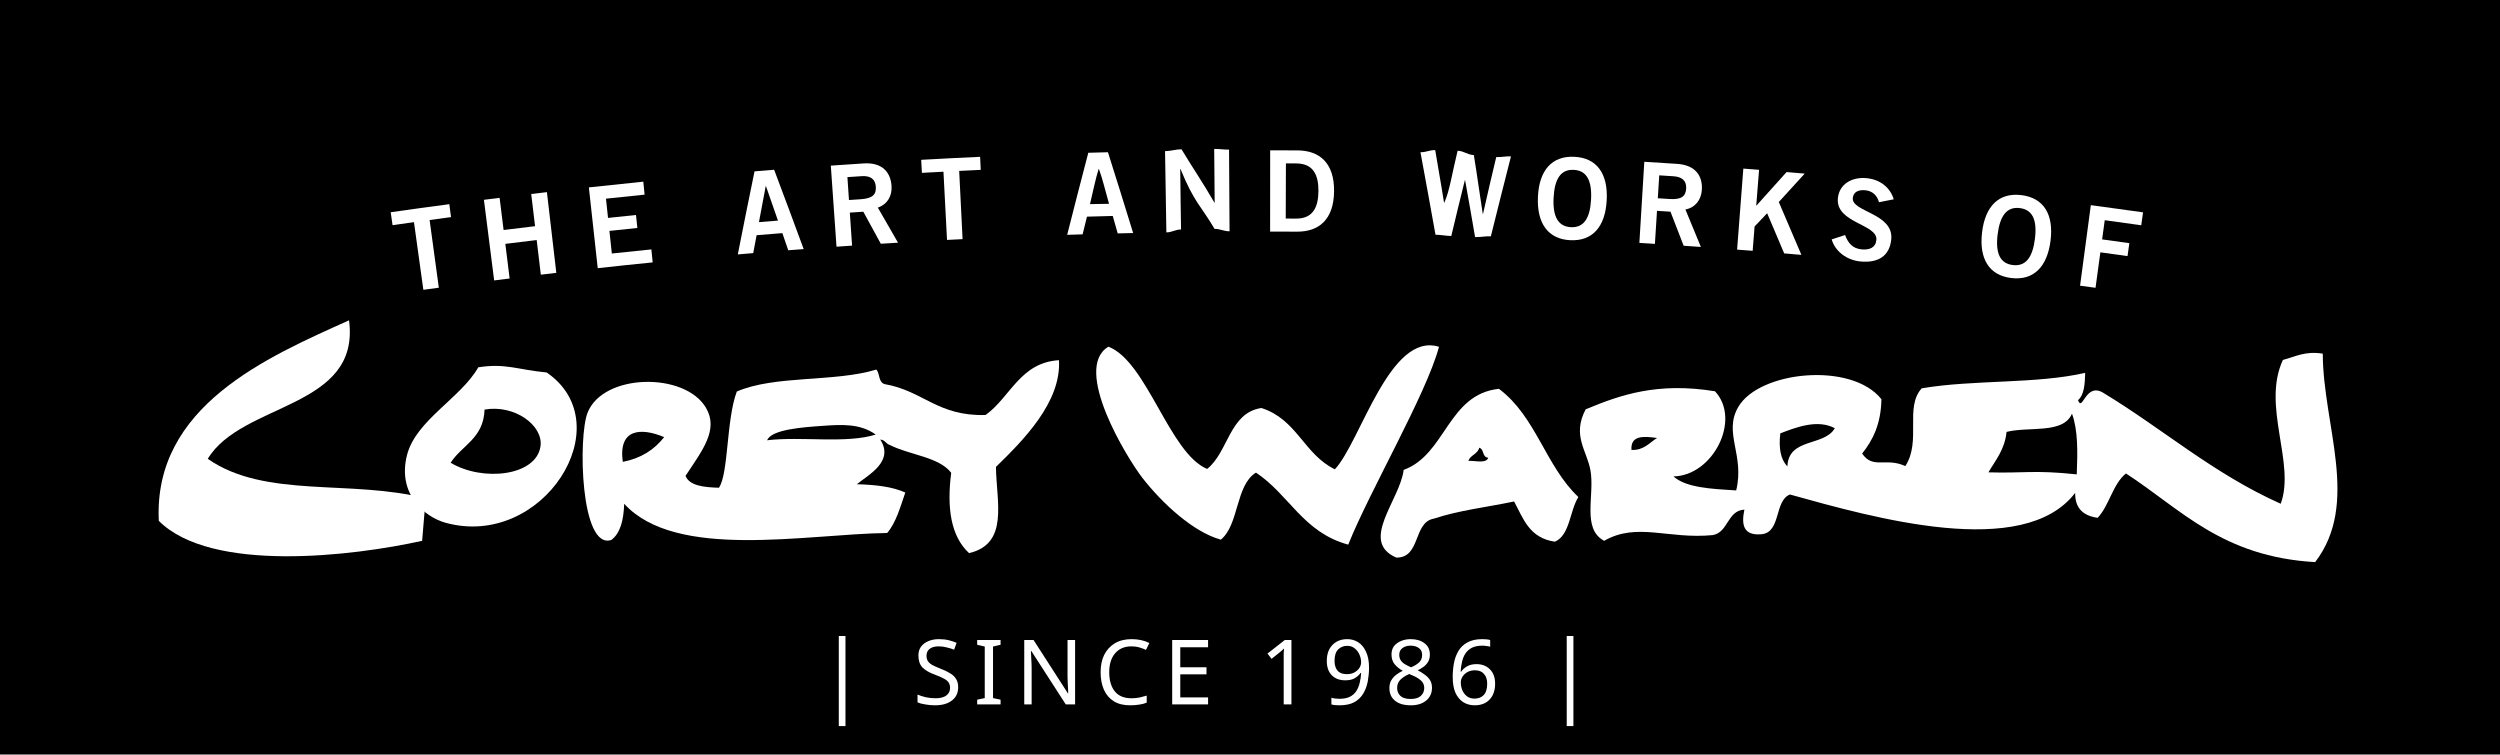
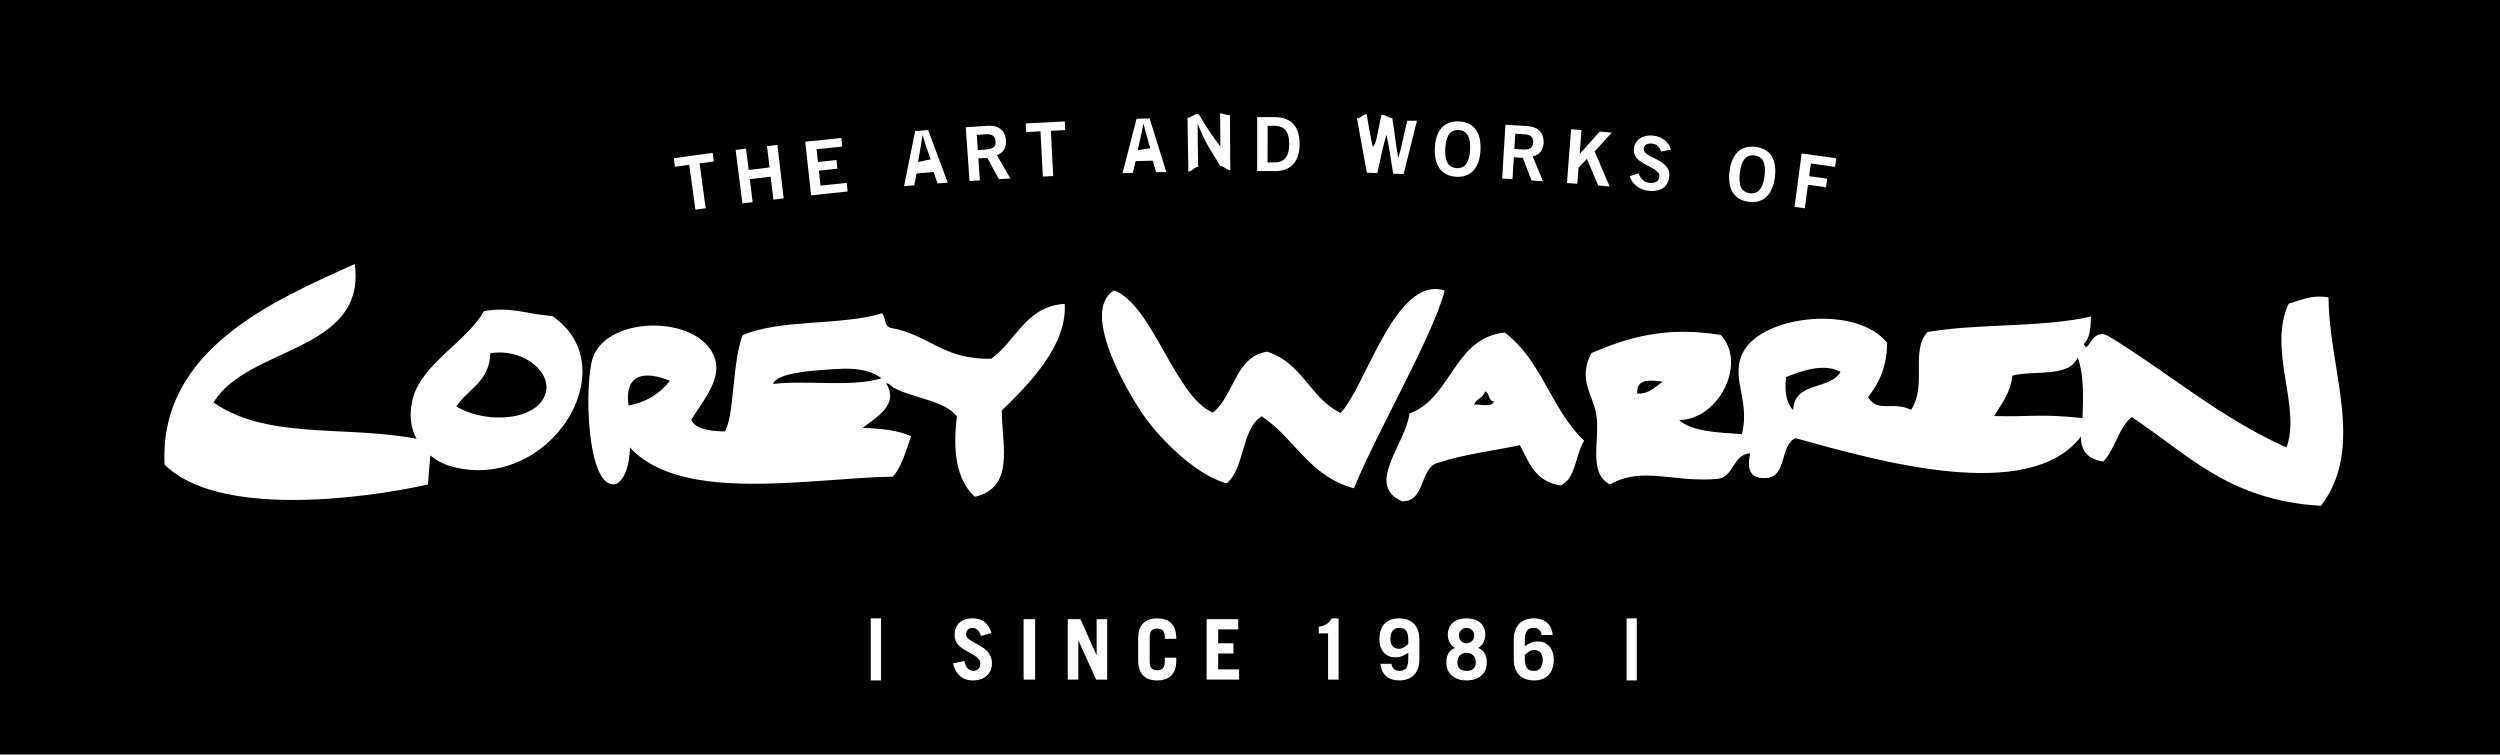
<svg xmlns="http://www.w3.org/2000/svg" version="1.1" id="Layer_1" x="0px" y="0px" width="222px" height="67px" viewBox="0 0 222 67" enable-background="new 0 0 222 67" xml:space="preserve">
  <rect fill-rule="evenodd" clip-rule="evenodd" width="222" height="67" />
  <g>
    <g>
-       <path fill-rule="evenodd" clip-rule="evenodd" fill="#FFFFFF" d="M184.529,35.533c0.398,1.121,0.648-1.614,2.236-0.654    c5.328,3.227,9.762,7.173,15.762,9.855c1.336-3.59-1.711-8.689,0.196-12.772c1.091-0.284,1.961-0.812,3.539-0.557    c0.021,6.378,3.327,13.286-0.676,18.511c-8.268-0.475-11.898-4.686-16.8-7.873c-1.174,0.941-1.479,2.845-2.514,3.938    c-1.355-0.184-2.021-0.922-1.996-2.215c-4.584,5.998-17.885,2.217-25.332,0.145c-1.387,0.552-0.78,3.314-2.477,3.525    c-1.629,0.164-1.861-0.795-1.564-2.182c-1.538,0.088-1.413,2.016-2.809,2.262c-3.952,0.389-6.729-1.168-9.645,0.509    c-2.02-1.08-0.812-4.058-1.221-6.28c-0.322-1.756-1.646-3.07-0.422-5.395c3.129-1.313,6.433-2.428,11.484-1.605    c2.357,2.517-0.176,7.504-3.688,7.559c1.12,1.008,3.367,1.109,5.57,1.246c0.777-3.128-1.16-5.102,0.185-7.41    c1.866-3.213,10.083-4.032,12.714-0.688c-0.039,2.195-0.761,3.633-1.712,4.821c0.951,1.422,2.107,0.316,3.835,1.115    c1.445-2.226-0.086-5.201,1.451-6.903c4.545-0.785,10.171-0.372,14.52-1.376C185.141,34.123,185.067,35.087,184.529,35.533z     M178.183,38.353c-0.169,1.604-0.98,2.5-1.61,3.591c3.154,0.095,4.026-0.225,7.843,0.181c0.079-1.976,0.118-3.918-0.425-5.394    C183.225,38.57,180.152,37.85,178.183,38.353z M158.091,38.483c-0.148,1.267,0.005,2.288,0.63,2.934    c0.102-2.573,3.271-1.749,4.21-3.392C161.422,37.212,159.52,37.929,158.091,38.483z M144.874,39.956    c1.112,0.039,1.581-0.634,2.271-1.063C145.908,38.717,144.783,38.661,144.874,39.956z" />
-       <path fill-rule="evenodd" clip-rule="evenodd" fill="#FFFFFF" d="M127.783,30.796c-1.102,4.162-6.168,12.828-8.059,17.568    c-4.021-1.093-5.238-4.441-8.195-6.395c-1.822,1.115-1.488,4.619-3.117,5.951c-2.425-0.654-5.205-3.218-6.962-5.477    c-1.376-1.771-6.252-9.736-3.021-11.658c3.423,1.319,5.417,9.473,8.765,10.856c1.888-1.492,1.967-4.986,4.818-5.41    c3.169,1.011,3.766,4.1,6.524,5.444C120.819,39.24,123.403,29.427,127.783,30.796z" />
-       <path fill-rule="evenodd" clip-rule="evenodd" fill="#FFFFFF" d="M138.078,48.103c-2.283-0.323-2.809-2.064-3.627-3.572    c-2.377,0.5-4.941,0.795-7.113,1.521c-1.87,0.318-1.156,3.496-3.346,3.461c-3.319-1.432,0.328-5.104,0.654-7.788    c3.754-1.364,3.91-6.713,8.457-7.197c3.289,2.448,4.144,6.856,7.055,9.609C139.383,45.369,139.424,47.504,138.078,48.103z     M130.388,40.922c0.657-0.021,1.587,0.267,1.769-0.278c-0.572-0.048-0.336-0.749-0.799-0.887    C131.205,40.335,130.584,40.396,130.388,40.922z" />
-       <path fill-rule="evenodd" clip-rule="evenodd" fill="#FFFFFF" d="M76.087,43c1.685,0.045,3.198,0.227,4.304,0.738    c-0.45,1.293-0.822,2.672-1.61,3.591c-7.151,0.091-18.761,2.454-23.354-2.595c-0.048,1.441-0.332,2.615-1.142,3.215    c-2.751,0.908-2.953-9.148-2.11-11.297c1.377-3.512,8.63-3.639,10.514-0.443c1.153,1.955-0.324,3.786-1.816,6.05    c0.349,0.866,1.59,1.013,2.968,1.052c0.858-1.228,0.649-6.076,1.588-8.543c3.392-1.467,8.688-0.82,12.386-1.95    c0.344,0.359,0.162,1.142,0.764,1.296c3.387,0.586,4.674,2.861,8.939,2.738c2.209-1.582,3.066-4.661,6.518-4.867    c0.223,3.731-3.208,7.152-5.596,9.476c0.042,3.155,1.165,6.819-2.387,7.656c-1.62-1.499-1.986-4.005-1.586-7.132    c-1.081-1.422-3.73-1.583-5.467-2.478c-0.344-0.103-0.397-0.443-0.833-0.475C79.427,40.986,77.113,42.16,76.087,43z     M73.027,37.817c-1.703,0.121-4.52,0.308-4.905,1.278c3.038-0.362,7.025,0.322,9.643-0.507    C76.359,37.582,74.688,37.702,73.027,37.817z M55.303,41.013c1.608-0.306,2.797-1.077,3.675-2.197    C56.947,37.964,54.889,38.031,55.303,41.013z" />
-       <path fill-rule="evenodd" clip-rule="evenodd" fill="#FFFFFF" d="M42.472,32.616c2.442-0.374,3.437,0.205,6.073,0.46    c6.703,4.602-0.335,15.721-8.975,13.347c-1.895-0.521-4.313-2.587-3.422-6.034C36.939,37.318,40.947,35.319,42.472,32.616z     M47.996,39.634c0.266-1.838-2.284-3.734-4.967-3.263c-0.092,2.583-2.008,3.147-3.012,4.722    C42.863,42.796,47.613,42.278,47.996,39.634z" />
-       <path fill-rule="evenodd" clip-rule="evenodd" fill="#FFFFFF" d="M30.994,28.445c1.042,7.863-9.502,7.257-12.544,12.299    c5.093,3.565,12.784,1.801,19.351,3.518c-0.105,1.254-0.209,2.509-0.316,3.763c-6.147,1.363-18.727,2.882-23.383-1.771    C13.606,36.063,23.716,31.719,30.994,28.445z" />
+       <path fill-rule="evenodd" clip-rule="evenodd" fill="#FFFFFF" d="M185.041,30.533c0.398,1.121,0.648-1.614,2.236-0.654    c5.328,3.227,9.762,7.172,15.762,9.856c1.336-3.59-1.711-8.69,0.196-12.773c1.091-0.284,1.961-0.812,3.539-0.557    c0.021,6.378,3.327,13.287-0.676,18.511c-8.268-0.475-11.898-4.686-16.8-7.873c-1.174,0.941-1.479,2.844-2.514,3.938    c-1.355-0.184-2.021-0.922-1.996-2.215c-4.584,5.998-17.885,2.217-25.332,0.145c-1.387,0.551-0.78,3.314-2.477,3.525    c-1.629,0.164-1.861-0.795-1.563-2.182c-1.538,0.088-1.413,2.016-2.809,2.262c-3.952,0.389-6.73-1.168-9.646,0.508    c-2.02-1.08-0.812-4.057-1.221-6.279c-0.322-1.756-1.646-3.07-0.422-5.395c3.129-1.313,6.433-2.428,11.484-1.605    c2.357,2.516-0.176,7.504-3.688,7.559c1.12,1.008,3.367,1.109,5.57,1.246c0.777-3.129-1.16-5.102,0.185-7.411    c1.866-3.213,10.083-4.032,12.714-0.689c-0.039,2.195-0.761,3.632-1.712,4.822c0.951,1.422,2.107,0.316,3.835,1.115    c1.445-2.227-0.086-5.202,1.451-6.904c4.545-0.785,10.171-0.372,14.52-1.376C185.652,29.123,185.579,30.087,185.041,30.533z     M178.694,33.354c-0.169,1.604-0.979,2.5-1.61,3.59c3.154,0.096,4.026-0.225,7.843,0.182c0.079-1.977,0.118-3.918-0.425-5.394    C183.736,33.57,180.664,32.85,178.694,33.354z M158.602,33.482c-0.148,1.268,0.005,2.289,0.63,2.934    c0.102-2.572,3.271-1.748,4.21-3.391C161.934,32.213,160.031,32.93,158.602,33.482z M145.386,34.955    c1.112,0.039,1.581-0.633,2.271-1.062C146.42,33.717,145.295,33.66,145.386,34.955z" />
+       <path fill-rule="evenodd" clip-rule="evenodd" fill="#FFFFFF" d="M128.295,25.796c-1.102,4.162-6.168,12.829-8.059,17.569    c-4.021-1.094-5.238-4.441-8.195-6.395c-1.822,1.115-1.488,4.619-3.117,5.951c-2.425-0.654-5.205-3.219-6.962-5.477    c-1.376-1.771-6.252-9.737-3.021-11.659c3.423,1.319,5.417,9.473,8.765,10.856c1.888-1.492,1.967-4.987,4.818-5.411    c3.169,1.01,3.766,4.1,6.525,5.444C121.331,34.24,123.915,24.427,128.295,25.796z" />
+       <path fill-rule="evenodd" clip-rule="evenodd" fill="#FFFFFF" d="M138.59,43.104c-2.283-0.324-2.81-2.064-3.627-3.572    c-2.377,0.5-4.94,0.795-7.113,1.521c-1.87,0.318-1.156,3.496-3.346,3.461c-3.319-1.432,0.328-5.105,0.654-7.789    c3.754-1.363,3.91-6.712,8.457-7.197c3.289,2.448,4.144,6.857,7.055,9.609C139.895,40.369,139.935,42.504,138.59,43.104z     M130.899,35.922c0.657-0.02,1.587,0.268,1.769-0.277c-0.572-0.049-0.336-0.75-0.799-0.887    C131.717,35.336,131.096,35.396,130.899,35.922z" />
+       <path fill-rule="evenodd" clip-rule="evenodd" fill="#FFFFFF" d="M76.599,38c1.685,0.045,3.198,0.227,4.304,0.738    c-0.45,1.293-0.822,2.672-1.61,3.59c-7.151,0.092-18.761,2.455-23.355-2.594c-0.048,1.441-0.332,2.615-1.142,3.215    c-2.751,0.908-2.953-9.148-2.11-11.297c1.377-3.512,8.63-3.639,10.514-0.443c1.153,1.956-0.324,3.786-1.816,6.049    c0.349,0.867,1.59,1.014,2.968,1.053c0.858-1.229,0.649-6.076,1.588-8.543c3.393-1.467,8.689-0.82,12.386-1.95    c0.344,0.359,0.162,1.142,0.764,1.296c3.387,0.586,4.674,2.861,8.939,2.738c2.209-1.582,3.066-4.661,6.518-4.867    c0.223,3.73-3.208,7.153-5.596,9.475c0.042,3.156,1.165,6.82-2.387,7.656c-1.62-1.498-1.986-4.004-1.586-7.131    c-1.081-1.422-3.73-1.584-5.467-2.479c-0.344-0.104-0.397-0.443-0.833-0.475C79.938,35.986,77.625,37.16,76.599,38z     M73.539,32.816c-1.703,0.121-4.52,0.309-4.905,1.279c3.038-0.363,7.025,0.322,9.644-0.508    C76.871,32.582,75.199,32.701,73.539,32.816z M55.814,36.014c1.608-0.307,2.797-1.078,3.675-2.197    C57.459,32.965,55.4,33.031,55.814,36.014z" />
+       <path fill-rule="evenodd" clip-rule="evenodd" fill="#FFFFFF" d="M42.983,27.616c2.442-0.374,3.437,0.205,6.073,0.46    c6.703,4.602-0.335,15.721-8.975,13.346c-1.895-0.52-4.313-2.586-3.422-6.033C37.451,32.318,41.459,30.319,42.983,27.616z     M48.508,34.635c0.266-1.838-2.284-3.735-4.967-3.263c-0.092,2.584-2.008,3.148-3.012,4.722    C43.375,37.797,48.125,37.277,48.508,34.635z" />
+       <path fill-rule="evenodd" clip-rule="evenodd" fill="#FFFFFF" d="M31.506,23.445c1.042,7.863-9.502,7.257-12.544,12.299    c5.093,3.565,12.784,1.801,19.351,3.518c-0.105,1.254-0.209,2.508-0.316,3.762c-6.147,1.363-18.727,2.883-23.383-1.77    C14.118,31.063,24.227,26.719,31.506,23.445z" />
    </g>
  </g>
  <g>
    <g>
-       <path fill="#FFFFFF" d="M39.899,18.131c0.061,0.46,0.091,0.69,0.152,1.149c-0.761,0.101-1.141,0.152-1.902,0.256    c0.327,2.405,0.491,3.607,0.819,6.011c-0.549,0.075-0.824,0.113-1.374,0.189c-0.333-2.404-0.5-3.606-0.834-6.009    c-0.761,0.106-1.141,0.159-1.902,0.267c-0.065-0.459-0.098-0.689-0.163-1.148C36.776,18.551,37.816,18.408,39.899,18.131z" />
-       <path fill="#FFFFFF" d="M43.881,24.902c-0.363-2.864-0.545-4.295-0.909-7.159c0.557-0.071,0.836-0.106,1.393-0.175    c0.142,1.143,0.213,1.714,0.355,2.857c1.117-0.139,1.675-0.207,2.793-0.34c-0.136-1.143-0.204-1.715-0.341-2.858    c0.558-0.066,0.837-0.099,1.394-0.164c0.334,2.867,0.501,4.3,0.835,7.167c-0.55,0.064-0.826,0.097-1.376,0.162    c-0.147-1.231-0.22-1.846-0.366-3.076c-1.115,0.133-1.672,0.201-2.786,0.339c0.153,1.23,0.229,1.845,0.382,3.075    C44.706,24.797,44.431,24.832,43.881,24.902z" />
-       <path fill="#FFFFFF" d="M53.078,23.814c-0.315-2.869-0.472-4.303-0.787-7.173c1.933-0.212,2.9-0.314,4.834-0.509    c0.047,0.461,0.07,0.692,0.116,1.153c-1.373,0.138-2.059,0.21-3.431,0.357c0.073,0.684,0.11,1.026,0.183,1.709    c0.994-0.106,1.491-0.159,2.485-0.26c0.047,0.461,0.071,0.692,0.118,1.153c-0.992,0.102-1.488,0.154-2.48,0.26    c0.086,0.803,0.129,1.204,0.215,2.008c1.404-0.15,2.106-0.223,3.511-0.365c0.046,0.461,0.07,0.692,0.116,1.153    C56.006,23.497,55.03,23.599,53.078,23.814z" />
-       <path fill="#FFFFFF" d="M67.002,15.216c0.697-0.058,1.045-0.086,1.742-0.141c1.06,2.816,1.584,4.224,2.622,7.044    c-0.548,0.041-0.822,0.063-1.37,0.105c-0.209-0.609-0.313-0.914-0.523-1.523c-0.915,0.072-1.372,0.109-2.286,0.185    c-0.121,0.636-0.181,0.954-0.301,1.59c-0.548,0.046-0.822,0.069-1.369,0.117C66.1,19.641,66.397,18.166,67.002,15.216z     M67.395,19.726c0.675-0.056,1.012-0.083,1.688-0.137c-0.425-1.225-0.639-1.838-1.067-3.063c-0.008,0.001-0.012,0.001-0.02,0.002    C67.753,17.807,67.633,18.447,67.395,19.726z" />
-       <path fill="#FFFFFF" d="M74.282,21.906c-0.202-2.879-0.303-4.318-0.506-7.198c1.168-0.082,1.752-0.122,2.92-0.197    c1.662-0.108,2.388,0.803,2.472,1.988c0.063,0.886-0.346,1.632-1.216,1.938c0.721,1.244,1.08,1.867,1.794,3.114    c-0.612,0.037-0.919,0.056-1.531,0.094c-0.618-1.139-0.929-1.708-1.553-2.845c-0.479,0.031-0.718,0.047-1.197,0.08    c0.079,1.173,0.119,1.759,0.199,2.932C75.11,21.848,74.834,21.867,74.282,21.906z M75.388,17.762    c0.411-0.028,0.617-0.042,1.028-0.069c1.089-0.072,1.4-0.431,1.357-1.109c-0.043-0.678-0.479-0.992-1.248-0.941    c-0.51,0.033-0.765,0.05-1.275,0.085C75.305,16.542,75.333,16.949,75.388,17.762z" />
-       <path fill="#FFFFFF" d="M87.035,13.926c0.021,0.463,0.032,0.695,0.054,1.158c-0.765,0.035-1.148,0.054-1.913,0.092    c0.121,2.424,0.181,3.635,0.301,6.059c-0.553,0.027-0.829,0.042-1.382,0.07c-0.126-2.424-0.19-3.635-0.316-6.058    c-0.765,0.04-1.148,0.061-1.913,0.103c-0.026-0.463-0.039-0.694-0.065-1.158C83.894,14.076,84.941,14.022,87.035,13.926z" />
-       <path fill="#FFFFFF" d="M96.641,13.566c0.698-0.02,1.047-0.03,1.745-0.047c0.906,2.869,1.354,4.303,2.238,7.175    c-0.549,0.012-0.823,0.018-1.372,0.032c-0.175-0.62-0.263-0.929-0.44-1.549c-0.916,0.023-1.374,0.035-2.29,0.062    c-0.155,0.628-0.232,0.943-0.385,1.571c-0.549,0.016-0.823,0.025-1.372,0.043C95.504,17.937,95.88,16.48,96.641,13.566z     M96.791,18.126c0.676-0.019,1.014-0.011,1.691-0.028C98.124,16.851,97.944,16,97.582,15c-0.008,0-0.012,0-0.02,0    C97.251,16,97.097,16.861,96.791,18.126z" />
-       <path fill="#FFFFFF" d="M103.574,20.637c-0.047-2.886-0.071-4.328-0.118-7.215c0.585-0.01,0.877-0.157,1.462-0.165    c1.18,1.951,1.765,2.742,2.925,4.742c0.008,0,0.012,0,0.02,0c-0.017-2-0.025-2.807-0.042-4.774    c0.528-0.004,0.792,0.065,1.319,0.062c0.018,2.887,0.026,4.365,0.044,7.251c-0.533,0.003-0.799-0.217-1.332-0.213    c-1.2-2.045-1.805-2.326-3.027-5.326c-0.008,0-0.012,0-0.02,0c0.029,3,0.043,3.322,0.072,5.377    C104.356,20.384,104.095,20.629,103.574,20.637z" />
-       <path fill="#FFFFFF" d="M112.791,13.348c0.971,0.001,1.456,0.002,2.426,0.007c1.939,0.01,3.277,1.095,3.249,3.634    c-0.028,2.538-1.372,3.591-3.285,3.582c-0.958-0.005-1.437-0.006-2.395-0.007C112.789,17.678,112.79,16.235,112.791,13.348z     M114.173,19.407c0.369,0.001,0.554,0.002,0.924,0.004c1.586,0.008,1.968-1.147,1.979-2.436c0.011-1.289-0.355-2.454-1.955-2.462    c-0.373-0.002-0.559-0.002-0.932-0.004C114.182,16.469,114.179,17.449,114.173,19.407z" />
-       <path fill="#FFFFFF" d="M126.137,13.517c0.524,0.013,0.786-0.201,1.31-0.187c0.316,1.957,0.473,2.67,0.783,4.67    c0.008,0,0.012,0,0.02,0c0.471-1,0.708-2.68,1.186-4.613c0.576,0.018,0.864,0.362,1.441,0.381    c0.321,1.959,0.479,3.232,0.794,5.232c0.008,0,0.012,0,0.02,0c0.466-2,0.701-3.121,1.175-5.052    c0.524,0.019,0.786-0.083,1.309-0.062c-0.723,2.861-1.08,4.235-1.786,7.097c-0.561-0.02-0.841,0.087-1.402,0.068    C130.636,18.983,130.459,18,130.1,16c-0.008,0-0.012,0-0.02,0c-0.486,2-0.728,2.915-1.206,4.956    c-0.561-0.017-0.841-0.098-1.402-0.113C126.946,17.941,126.679,16.418,126.137,13.517z" />
-       <path fill="#FFFFFF" d="M139.439,21.33c-1.972-0.098-2.974-1.49-2.871-3.846c0.104-2.356,1.239-3.66,3.237-3.561    c1.999,0.099,3,1.508,2.87,3.863C142.547,20.142,141.411,21.428,139.439,21.33z M139.749,15.082    c-1.144-0.057-1.701,0.789-1.789,2.466c-0.088,1.677,0.393,2.568,1.537,2.625c1.134,0.056,1.7-0.774,1.789-2.46    S140.893,15.138,139.749,15.082z" />
-       <path fill="#FFFFFF" d="M145.576,21.569c0.175-2.881,0.263-4.321,0.438-7.202c1.168,0.071,1.752,0.108,2.92,0.185    c1.662,0.11,2.263,1.107,2.191,2.293c-0.054,0.887-0.557,1.573-1.459,1.762c0.553,1.328,0.827,1.992,1.372,3.321    c-0.612-0.043-0.918-0.065-1.53-0.106c-0.465-1.21-0.698-1.814-1.169-3.023c-0.479-0.031-0.718-0.047-1.197-0.077    c-0.074,1.173-0.111,1.759-0.186,2.933C146.404,21.619,146.128,21.602,145.576,21.569z M147.213,17.605    c0.411,0.026,0.617,0.039,1.028,0.066c1.089,0.071,1.444-0.244,1.49-0.923c0.046-0.678-0.346-1.046-1.115-1.096    c-0.51-0.033-0.765-0.05-1.275-0.082C147.29,16.384,147.265,16.791,147.213,17.605z" />
-       <path fill="#FFFFFF" d="M154.255,22.166c0.221-2.878,0.332-4.316,0.553-7.195c0.559,0.043,0.839,0.065,1.398,0.109    c-0.102,1.279-0.152,1.919-0.254,3.198c1.073-1.202,1.612-1.802,2.695-2.999c0.644,0.054,0.966,0.082,1.611,0.137    c-0.924,1.007-1.384,1.512-2.3,2.523c0.81,1.876,1.211,2.815,2.006,4.694c-0.612-0.053-0.918-0.08-1.529-0.132    c-0.6-1.427-0.902-2.14-1.511-3.565c-0.447,0.469-0.671,0.704-1.116,1.174c-0.069,0.865-0.103,1.297-0.172,2.162    C155.082,22.23,154.807,22.208,154.255,22.166z" />
-       <path fill="#FFFFFF" d="M166.854,17.958c-0.156-0.578-0.554-1-1.21-1.063c-0.606-0.059-1.063,0.139-1.116,0.696    c-0.117,1.234,3.652,1.344,3.415,3.67c-0.15,1.471-1.153,2.111-2.751,1.956c-1.178-0.114-2.225-0.874-2.539-1.957    c0.475-0.157,0.713-0.235,1.189-0.391c0.267,0.708,0.655,1.196,1.465,1.275c0.69,0.067,1.246-0.139,1.315-0.835    c0.14-1.412-3.624-1.492-3.419-3.701c0.119-1.284,1.279-1.91,2.545-1.787c1.174,0.114,2.088,0.789,2.416,1.877    C167.639,17.801,167.377,17.854,166.854,17.958z" />
-       <path fill="#FFFFFF" d="M178.597,24.688c-1.963-0.24-2.864-1.701-2.591-4.044c0.273-2.343,1.501-3.561,3.491-3.318    s2.889,1.721,2.589,4.061C181.786,23.727,180.56,24.928,178.597,24.688z M179.356,18.477c-1.139-0.139-1.756,0.664-1.965,2.33    c-0.209,1.666,0.208,2.59,1.346,2.729c1.128,0.138,1.754-0.649,1.964-2.325C180.911,19.536,180.495,18.617,179.356,18.477z" />
-       <path fill="#FFFFFF" d="M184.71,25.369c0.382-2.861,0.574-4.291,0.956-7.152c1.856,0.248,2.784,0.376,4.638,0.64    c-0.065,0.459-0.098,0.689-0.163,1.148c-1.295-0.184-1.943-0.275-3.24-0.451c-0.093,0.681-0.139,1.022-0.232,1.704    c0.967,0.132,1.451,0.199,2.417,0.335c-0.065,0.459-0.097,0.689-0.162,1.148c-0.965-0.136-1.447-0.203-2.412-0.334    c-0.172,1.26-0.258,1.889-0.429,3.149C185.534,25.48,185.259,25.443,184.71,25.369z" />
+       <path fill="#FFFFFF" d="M63.284,13.574c0.041,0.305,0.061,0.458,0.102,0.763c-0.505,0.067-0.758,0.101-1.263,0.169    c0.217,1.595,0.326,2.392,0.543,3.987c-0.364,0.049-0.547,0.074-0.911,0.125c-0.221-1.595-0.332-2.391-0.553-3.986    c-0.505,0.07-0.758,0.105-1.262,0.177c-0.043-0.304-0.065-0.457-0.108-0.761C61.212,13.852,61.903,13.757,63.284,13.574z" />
+       <path fill="#FFFFFF" d="M65.926,18.065c-0.242-1.9-0.362-2.85-0.603-4.75c0.37-0.047,0.554-0.07,0.924-0.116    c0.095,0.758,0.142,1.137,0.236,1.895c0.741-0.092,1.111-0.137,1.853-0.225c-0.091-0.759-0.135-1.137-0.225-1.896    c0.37-0.044,0.555-0.066,0.925-0.109c0.222,1.902,0.332,2.853,0.554,4.755c-0.365,0.042-0.547,0.065-0.913,0.108    c-0.097-0.817-0.146-1.224-0.243-2.04c-0.739,0.088-1.11,0.131-1.849,0.224c0.101,0.816,0.152,1.223,0.253,2.039    C66.472,17.996,66.29,18.019,65.926,18.065z" />
+       <path fill="#FFFFFF" d="M72.026,17.344c-0.209-1.904-0.313-2.855-0.521-4.759c1.282-0.141,1.925-0.208,3.208-0.337    c0.03,0.306,0.044,0.459,0.075,0.766c-0.911,0.091-1.366,0.139-2.276,0.236c0.049,0.454,0.074,0.681,0.123,1.135    c0.66-0.071,0.989-0.106,1.648-0.174c0.031,0.306,0.047,0.459,0.079,0.765c-0.658,0.067-0.987,0.102-1.645,0.173    c0.057,0.533,0.086,0.798,0.143,1.332c0.931-0.1,1.398-0.149,2.33-0.242c0.031,0.306,0.045,0.459,0.076,0.765    C73.969,17.133,73.321,17.202,72.026,17.344z" />
+       <path fill="#FFFFFF" d="M81.264,11.64c0.462-0.038,0.694-0.057,1.156-0.093c0.704,1.868,1.05,2.801,1.739,4.672    c-0.363,0.028-0.544,0.043-0.907,0.071c-0.139-0.404-0.209-0.608-0.348-1.011c-0.606,0.048-0.909,0.074-1.516,0.124    c-0.08,0.422-0.121,0.632-0.2,1.054c-0.364,0.03-0.545,0.046-0.908,0.077C80.665,14.576,80.863,13.598,81.264,11.64z     M81.524,14.377c0.448-0.037,0.671-0.184,1.12-0.219C82.362,13.346,82.221,13,81.936,12c-0.005,0-0.008,0-0.013,0    C81.762,13,81.683,13.528,81.524,14.377z" />
+       <path fill="#FFFFFF" d="M86.094,16.079c-0.134-1.911-0.202-2.866-0.336-4.776c0.774-0.055,1.162-0.08,1.937-0.131    c1.103-0.072,1.585,0.533,1.64,1.319c0.041,0.588-0.23,1.083-0.807,1.286c0.479,0.825,0.716,1.238,1.19,2.065    c-0.406,0.024-0.61,0.037-1.016,0.063c-0.41-0.755-0.617-1.134-1.031-1.888c-0.317,0.02-0.476,0.031-0.793,0.053    c0.053,0.778,0.079,1.167,0.132,1.944C86.644,16.04,86.46,16.053,86.094,16.079z M86.828,13.329    c0.273-0.018,0.41-0.028,0.682-0.046c0.722-0.048,0.929-0.285,0.9-0.735c-0.028-0.45-0.318-0.658-0.828-0.625    c-0.338,0.022-0.508,0.034-0.846,0.057C86.772,12.52,86.791,12.79,86.828,13.329z" />
+       <path fill="#FFFFFF" d="M94.554,10.783c0.015,0.308,0.021,0.461,0.035,0.769c-0.508,0.023-0.761,0.036-1.269,0.061    c0.08,1.608,0.121,2.412,0.201,4.02c-0.367,0.018-0.55,0.028-0.916,0.047c-0.084-1.608-0.127-2.411-0.211-4.019    c-0.508,0.026-0.761,0.04-1.269,0.068c-0.018-0.307-0.025-0.461-0.042-0.768C92.471,10.883,93.165,10.847,94.554,10.783z" />
+       <path fill="#FFFFFF" d="M100.927,10.545c0.463-0.014,0.694-0.02,1.158-0.032c0.601,1.903,0.898,2.856,1.484,4.76    c-0.364,0.008-0.545,0.013-0.91,0.022c-0.116-0.412-0.174-0.617-0.291-1.028c-0.608,0.015-0.913,0.024-1.521,0.042    c-0.102,0.417-0.154,0.626-0.255,1.043c-0.364,0.011-0.546,0.017-0.91,0.028C100.173,13.445,100.422,12.478,100.927,10.545z     M101.026,13.322c0.449-0.013,0.673-0.131,1.122-0.143c-0.238-0.826-0.357-1.179-0.597-2.179c-0.005,0-0.008,0-0.014,0    C101.331,12,101.229,12.483,101.026,13.322z" />
+       <path fill="#FFFFFF" d="M105.527,15.237c-0.031-1.915-0.047-2.872-0.079-4.787c0.388-0.007,0.582-0.348,0.969-0.353    c0.784,1.294,1.171,1.903,1.941,2.903c0.005,0,0.008,0,0.014,0c-0.011-1-0.017-1.62-0.028-2.925    c0.35-0.003,0.525,0.165,0.875,0.163c0.012,1.915,0.019,2.957,0.03,4.872c-0.354,0.002-0.53-0.362-0.883-0.359    c-0.796-1.356-1.198-1.75-2.009-3.75c-0.005,0-0.008,0-0.013,0c0.019,2,0.028,2.453,0.047,3.816    C106.045,14.821,105.873,15.231,105.527,15.237z" />
+       <path fill="#FFFFFF" d="M111.64,10.401c0.644,0,0.966,0,1.609,0.003c1.286,0.006,2.175,0.727,2.156,2.412    c-0.018,1.684-0.908,2.383-2.177,2.378c-0.636-0.003-0.953-0.004-1.59-0.005C111.641,13.274,111.639,12.316,111.64,10.401z     M112.559,14.421c0.244,0.001,0.367,0.001,0.612,0.002c1.052,0.005,1.306-0.761,1.312-1.616c0.007-0.855-0.235-1.627-1.297-1.633    c-0.247-0.001-0.37-0.001-0.617-0.002C112.564,12.472,112.561,13.121,112.559,14.421z" />
+       <path fill="#FFFFFF" d="M120.496,10.512c0.347,0.008,0.52-0.377,0.866-0.368c0.21,1.298,0.313,1.856,0.519,2.856    c0.005,0,0.01,0,0.015,0c0.312,0,0.471-1.534,0.788-2.817c0.382,0.012,0.57,0.286,0.952,0.298c0.214,1.3,0.321,2.519,0.529,3.519    c0.005,0,0.007,0,0.012,0c0.31-1,0.467-1.996,0.781-3.277c0.348,0.013,0.52-0.017,0.867-0.003    c-0.478,1.899-0.714,2.829-1.183,4.728c-0.372-0.014-0.558-0.012-0.93-0.024c-0.232-1.372-0.352-2.423-0.591-3.423    c-0.005,0-0.008,0-0.013,0c-0.323,1-0.482,2.015-0.799,3.368c-0.372-0.011-0.559-0.025-0.93-0.036    C121.032,13.407,120.854,12.436,120.496,10.512z" />
+       <path fill="#FFFFFF" d="M129.321,15.697c-1.309-0.065-1.976-0.989-1.907-2.552c0.068-1.563,0.822-2.428,2.148-2.362    c1.327,0.066,1.991,1.001,1.905,2.564C131.381,14.908,130.629,15.762,129.321,15.697z M129.524,11.55    c-0.76-0.038-1.128,0.524-1.186,1.636c-0.059,1.112,0.263,1.704,1.02,1.742c0.753,0.037,1.125-0.514,1.185-1.632    C130.602,12.177,130.284,11.588,129.524,11.55z" />
+       <path fill="#FFFFFF" d="M133.391,15.856c0.116-1.912,0.175-2.868,0.291-4.78c0.775,0.047,1.162,0.072,1.937,0.123    c1.104,0.073,1.502,0.735,1.454,1.523c-0.035,0.588-0.37,1.044-0.968,1.169c0.366,0.882,0.55,1.321,0.912,2.204    c-0.407-0.029-0.61-0.043-1.017-0.071c-0.309-0.802-0.464-1.204-0.776-2.006c-0.317-0.021-0.476-0.031-0.794-0.051    c-0.049,0.778-0.072,1.167-0.122,1.945C133.941,15.889,133.757,15.877,133.391,15.856z M134.477,13.225    c0.273,0.017,0.409,0.026,0.681,0.044c0.724,0.047,0.959-0.162,0.988-0.612c0.031-0.45-0.228-0.693-0.738-0.727    c-0.338-0.023-0.51-0.034-0.848-0.055C134.526,12.415,134.512,12.685,134.477,13.225z" />
+       <path fill="#FFFFFF" d="M139.148,16.251c0.148-1.909,0.218-2.864,0.365-4.774c0.371,0.029,0.557,0.043,0.929,0.072    c-0.067,0.849-0.102,1.273-0.169,2.122c0.711-0.797,1.07-1.195,1.79-1.99c0.427,0.036,0.638,0.055,1.066,0.092    c-0.613,0.668-0.918,1.002-1.525,1.673c0.537,1.245,0.804,1.868,1.331,3.115c-0.405-0.036-0.608-0.054-1.014-0.088    c-0.398-0.947-0.6-1.42-1.003-2.365c-0.298,0.311-0.445,0.467-0.741,0.779c-0.046,0.573-0.068,0.861-0.113,1.435    C139.698,16.294,139.515,16.279,139.148,16.251z" />
+       <path fill="#FFFFFF" d="M147.507,13.46c-0.104-0.383-0.367-0.665-0.802-0.708c-0.402-0.039-0.706,0.094-0.741,0.463    c-0.077,0.819,2.425,0.891,2.267,2.435c-0.099,0.976-0.766,1.4-1.825,1.297c-0.782-0.076-1.477-0.579-1.686-1.297    c0.315-0.104,0.472-0.157,0.787-0.26c0.178,0.47,0.436,0.793,0.974,0.845c0.458,0.045,0.826-0.09,0.872-0.552    c0.094-0.937-2.402-0.991-2.267-2.456c0.079-0.852,0.848-1.268,1.688-1.187c0.778,0.075,1.385,0.523,1.603,1.246    C148.028,13.356,147.854,13.391,147.507,13.46z" />
+       <path fill="#FFFFFF" d="M155.297,17.923c-1.302-0.159-1.899-1.128-1.719-2.682c0.181-1.554,0.996-2.363,2.316-2.201    c1.319,0.161,1.915,1.142,1.717,2.694C157.413,17.286,156.599,18.083,155.297,17.923z M155.8,13.804    c-0.756-0.092-1.164,0.44-1.302,1.545c-0.139,1.105,0.137,1.718,0.893,1.811c0.747,0.091,1.163-0.431,1.303-1.543    C156.833,14.506,156.555,13.896,155.8,13.804z" />
+       <path fill="#FFFFFF" d="M159.355,18.375c0.253-1.898,0.378-2.845,0.632-4.744c1.232,0.164,1.846,0.25,3.076,0.425    c-0.043,0.304-0.064,0.456-0.108,0.76c-0.859-0.122-1.289-0.182-2.148-0.299c-0.061,0.453-0.093,0.678-0.154,1.13    c0.642,0.087,0.963,0.131,1.604,0.222c-0.042,0.305-0.064,0.458-0.107,0.762c-0.64-0.09-0.96-0.135-1.6-0.223    c-0.114,0.836-0.171,1.253-0.285,2.089C159.9,18.449,159.719,18.423,159.355,18.375z" />
    </g>
  </g>
-   <text transform="matrix(1 0 0 1 69.5 62.5527)" fill="#FFFFFF" font-family="'TradeGothicLTStd-Light'" font-size="8" letter-spacing="1"> | SINCE 1986 |</text>
+   <g>
+     <path fill="#FFFFFF" d="M77.325,54.911h0.906v5.511h-0.906V54.911z" />
+     <path fill="#FFFFFF" d="M87.111,56.478c-0.171-0.504-0.394-0.72-0.751-0.72c-0.364,0-0.565,0.223-0.565,0.587   c0,0.81,2.288,0.868,2.288,2.547c0,0.921-0.631,1.53-1.709,1.53c-0.832,0-1.478-0.453-1.753-1.508l1.01-0.216   c0.119,0.646,0.49,0.877,0.795,0.877c0.356,0,0.631-0.238,0.631-0.639c0-1.01-2.288-1.025-2.288-2.526   c0-0.92,0.549-1.499,1.612-1.499c0.913,0,1.47,0.541,1.648,1.3L87.111,56.478z" />
+     <path fill="#FFFFFF" d="M90.895,60.348v-5.363h1.025v5.363H90.895z" />
+     <path fill="#FFFFFF" d="M94.819,60.348v-5.363h1.122l1.426,3.18h0.015v-3.18h0.936v5.363h-0.981l-1.567-3.462h-0.015v3.462H94.819z   " />
+     <path fill="#FFFFFF" d="M102.094,58.758c0,0.595,0.26,0.758,0.669,0.758s0.668-0.163,0.668-0.758v-0.356h1.025v0.223   c0,1.322-0.698,1.798-1.693,1.798s-1.693-0.476-1.693-1.798v-1.916c0-1.321,0.698-1.797,1.693-1.797s1.693,0.476,1.693,1.797v0.015   h-1.025v-0.148c0-0.594-0.26-0.757-0.668-0.757s-0.669,0.163-0.669,0.757V58.758z" />
+     <path fill="#FFFFFF" d="M107.148,60.348v-5.363h2.808v0.907h-1.783v1.232h1.359v0.906h-1.359v1.411h1.857v0.906H107.148z" />
+     <path fill="#FFFFFF" d="M117.933,56.247h-0.826v-0.586c0.788-0.156,0.922-0.424,1.174-0.75h0.587v5.437h-0.935V56.247z" />
+     <path fill="#FFFFFF" d="M123.565,58.943c0.015,0.364,0.312,0.632,0.676,0.632c0.55,0,0.816-0.253,0.816-1.122v-0.497   c-0.334,0.253-0.728,0.416-1.15,0.416c-0.937,0-1.419-0.728-1.419-1.59c0-1.1,0.535-1.871,1.753-1.871   c1.159,0,1.798,0.713,1.798,1.857v1.798c0,1.144-0.639,1.857-1.798,1.857c-0.93,0-1.583-0.513-1.657-1.479H123.565z    M125.058,56.879c0-0.869-0.267-1.121-0.816-1.121c-0.513,0-0.773,0.371-0.773,0.987c0,0.595,0.319,0.869,0.773,0.869   c0.312,0,0.563-0.208,0.816-0.438V56.879z" />
+     <path fill="#FFFFFF" d="M130.23,60.422c-1.018,0-1.797-0.535-1.797-1.597c0-0.603,0.207-1.07,0.779-1.293   c-0.424-0.215-0.646-0.697-0.646-1.165c0-0.996,0.735-1.456,1.664-1.456c0.929,0,1.663,0.46,1.663,1.456   c0,0.468-0.222,0.95-0.646,1.165c0.571,0.223,0.78,0.69,0.78,1.293C132.028,59.887,131.248,60.422,130.23,60.422z M130.23,57.971   c-0.497,0-0.816,0.327-0.816,0.825c0,0.46,0.216,0.779,0.816,0.779c0.602,0,0.818-0.319,0.818-0.779   C131.049,58.298,130.729,57.971,130.23,57.971z M130.23,55.758c-0.401,0-0.683,0.312-0.683,0.69s0.304,0.676,0.683,0.676   c0.379,0,0.684-0.297,0.684-0.676S130.631,55.758,130.23,55.758z" />
+     <path fill="#FFFFFF" d="M136.896,56.389c-0.015-0.363-0.311-0.631-0.675-0.631c-0.55,0-0.817,0.252-0.817,1.121v0.498   c0.334-0.253,0.727-0.417,1.15-0.417c0.937,0,1.419,0.729,1.419,1.59c0,1.1-0.535,1.872-1.752,1.872   c-1.16,0-1.799-0.713-1.799-1.857v-1.798c0-1.144,0.639-1.857,1.799-1.857c0.928,0,1.582,0.513,1.656,1.478H136.896z    M135.404,58.453c0,0.869,0.268,1.122,0.817,1.122c0.512,0,0.771-0.371,0.771-0.987c0-0.596-0.319-0.869-0.771-0.869   c-0.312,0-0.564,0.208-0.817,0.438V58.453z" />
+     <path fill="#FFFFFF" d="M144.441,54.911h0.906v5.511h-0.906V54.911z" />
+   </g>
</svg>
